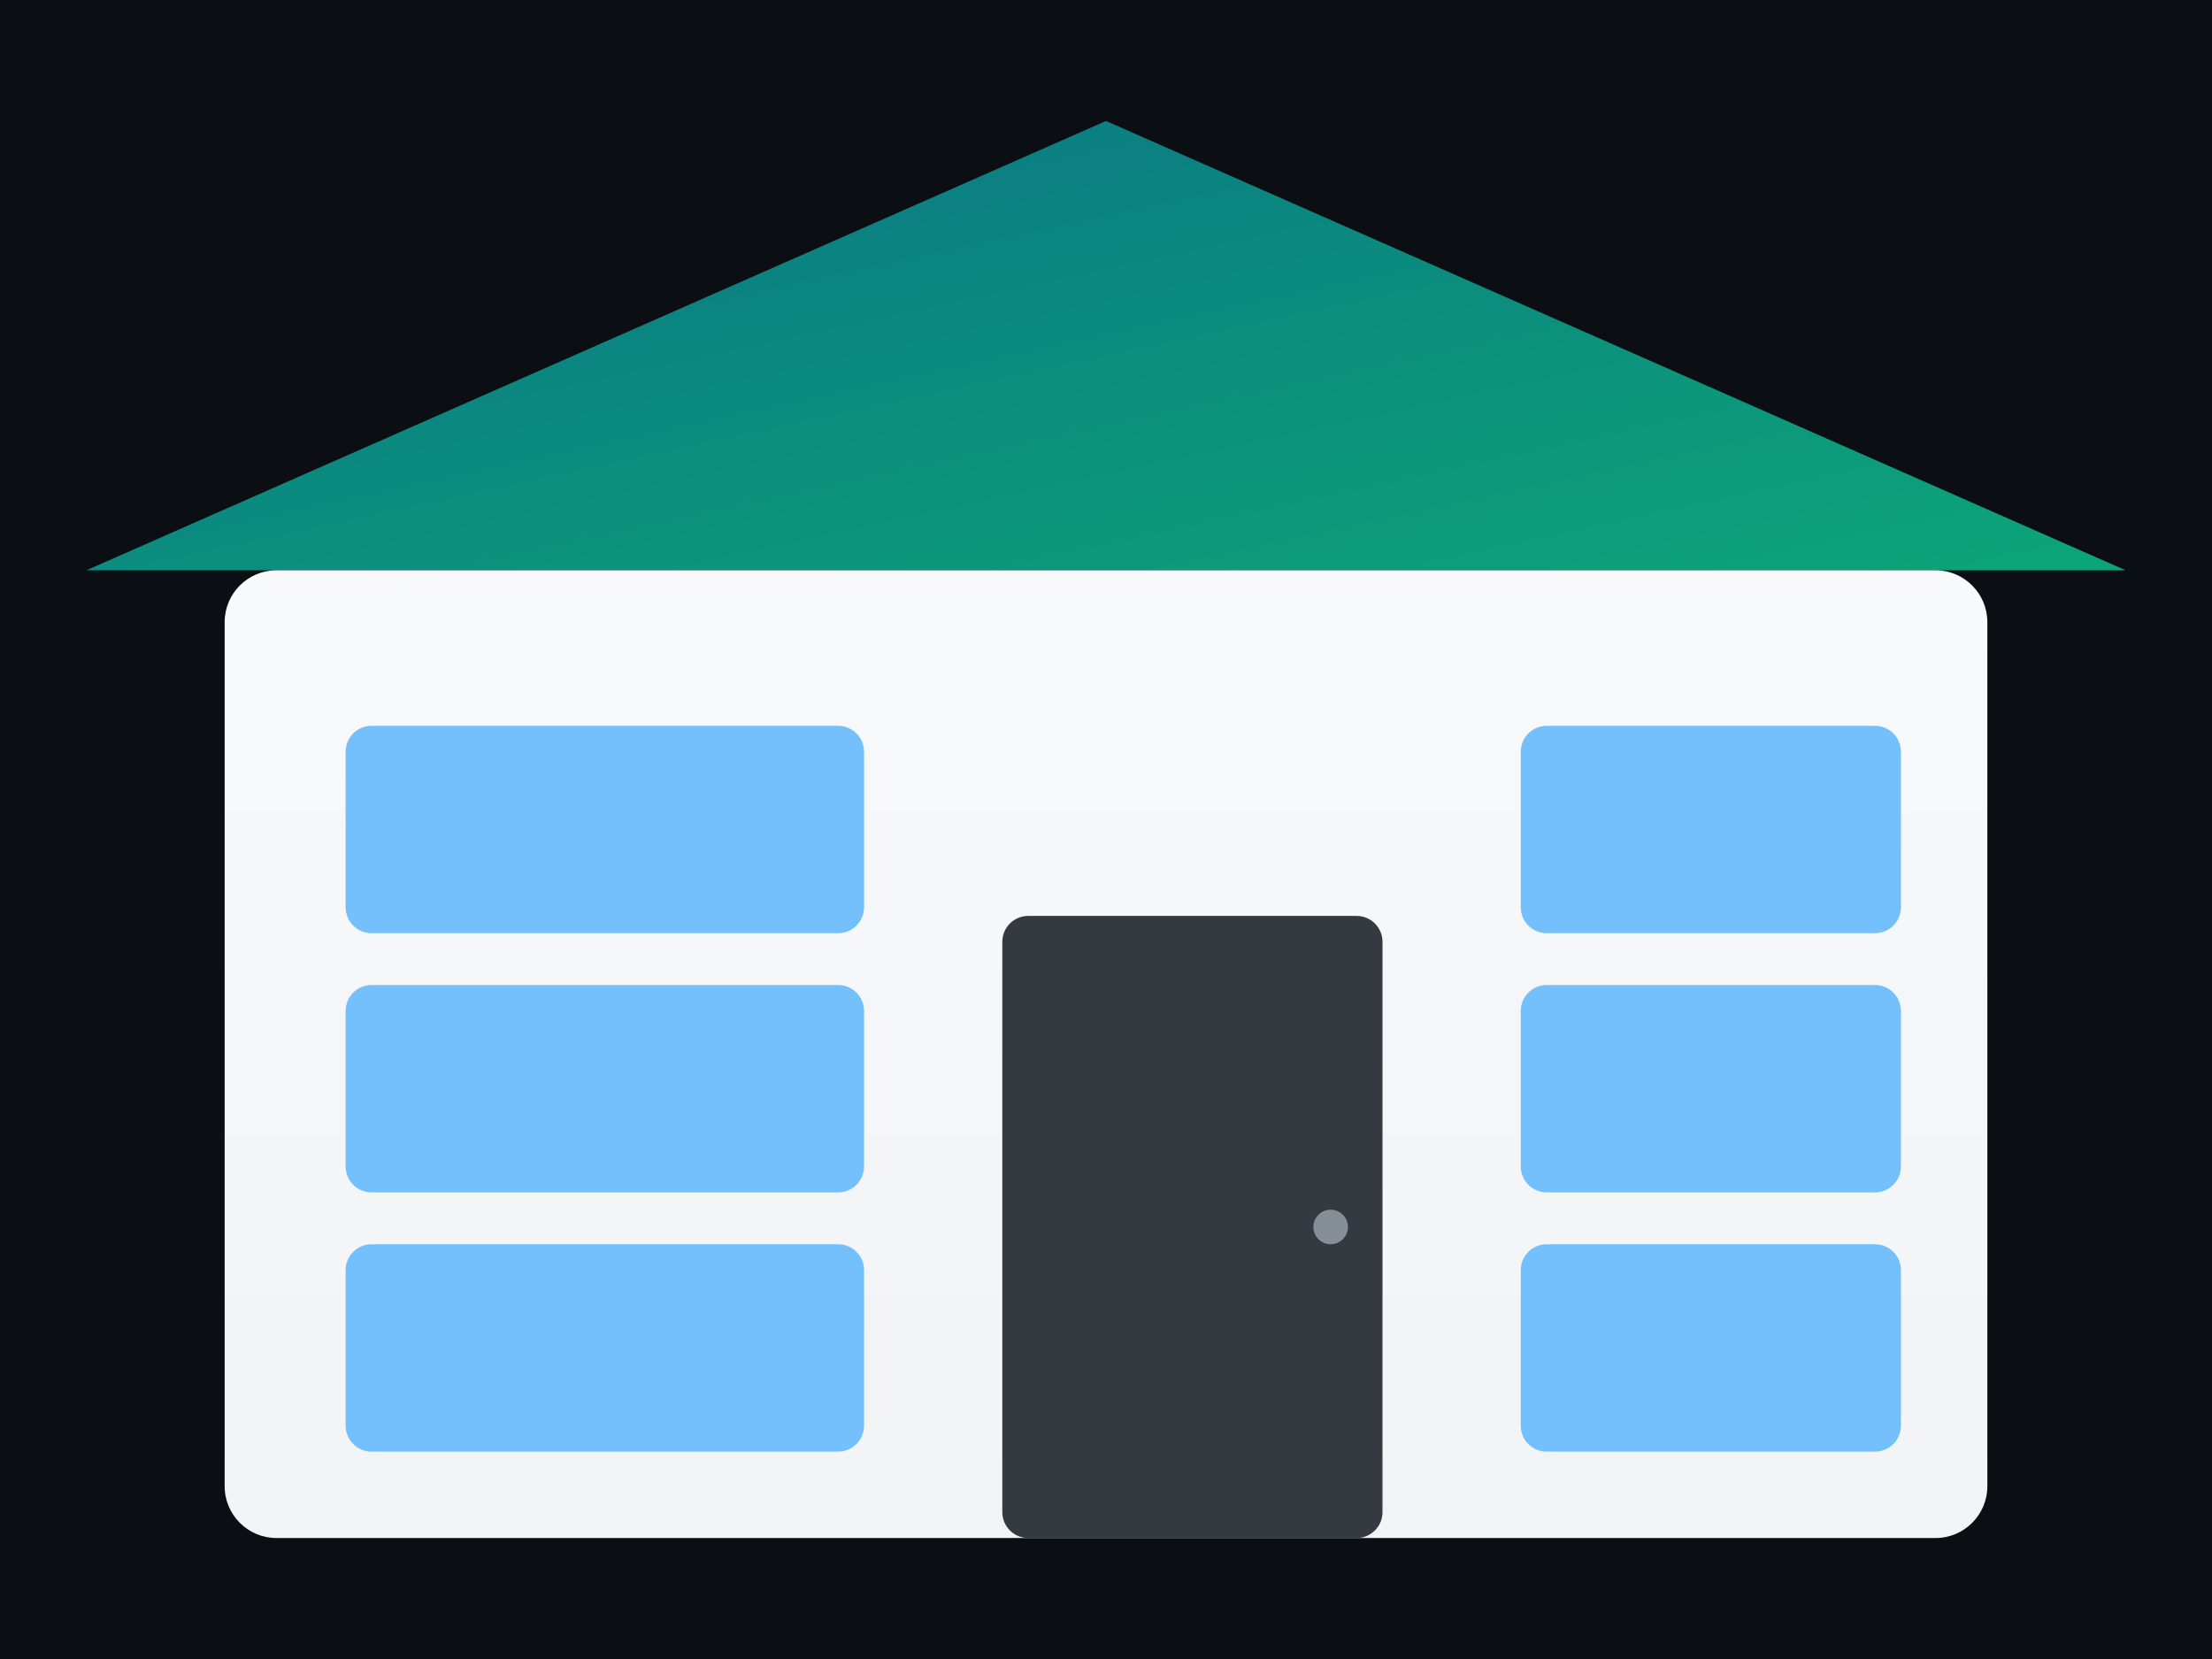
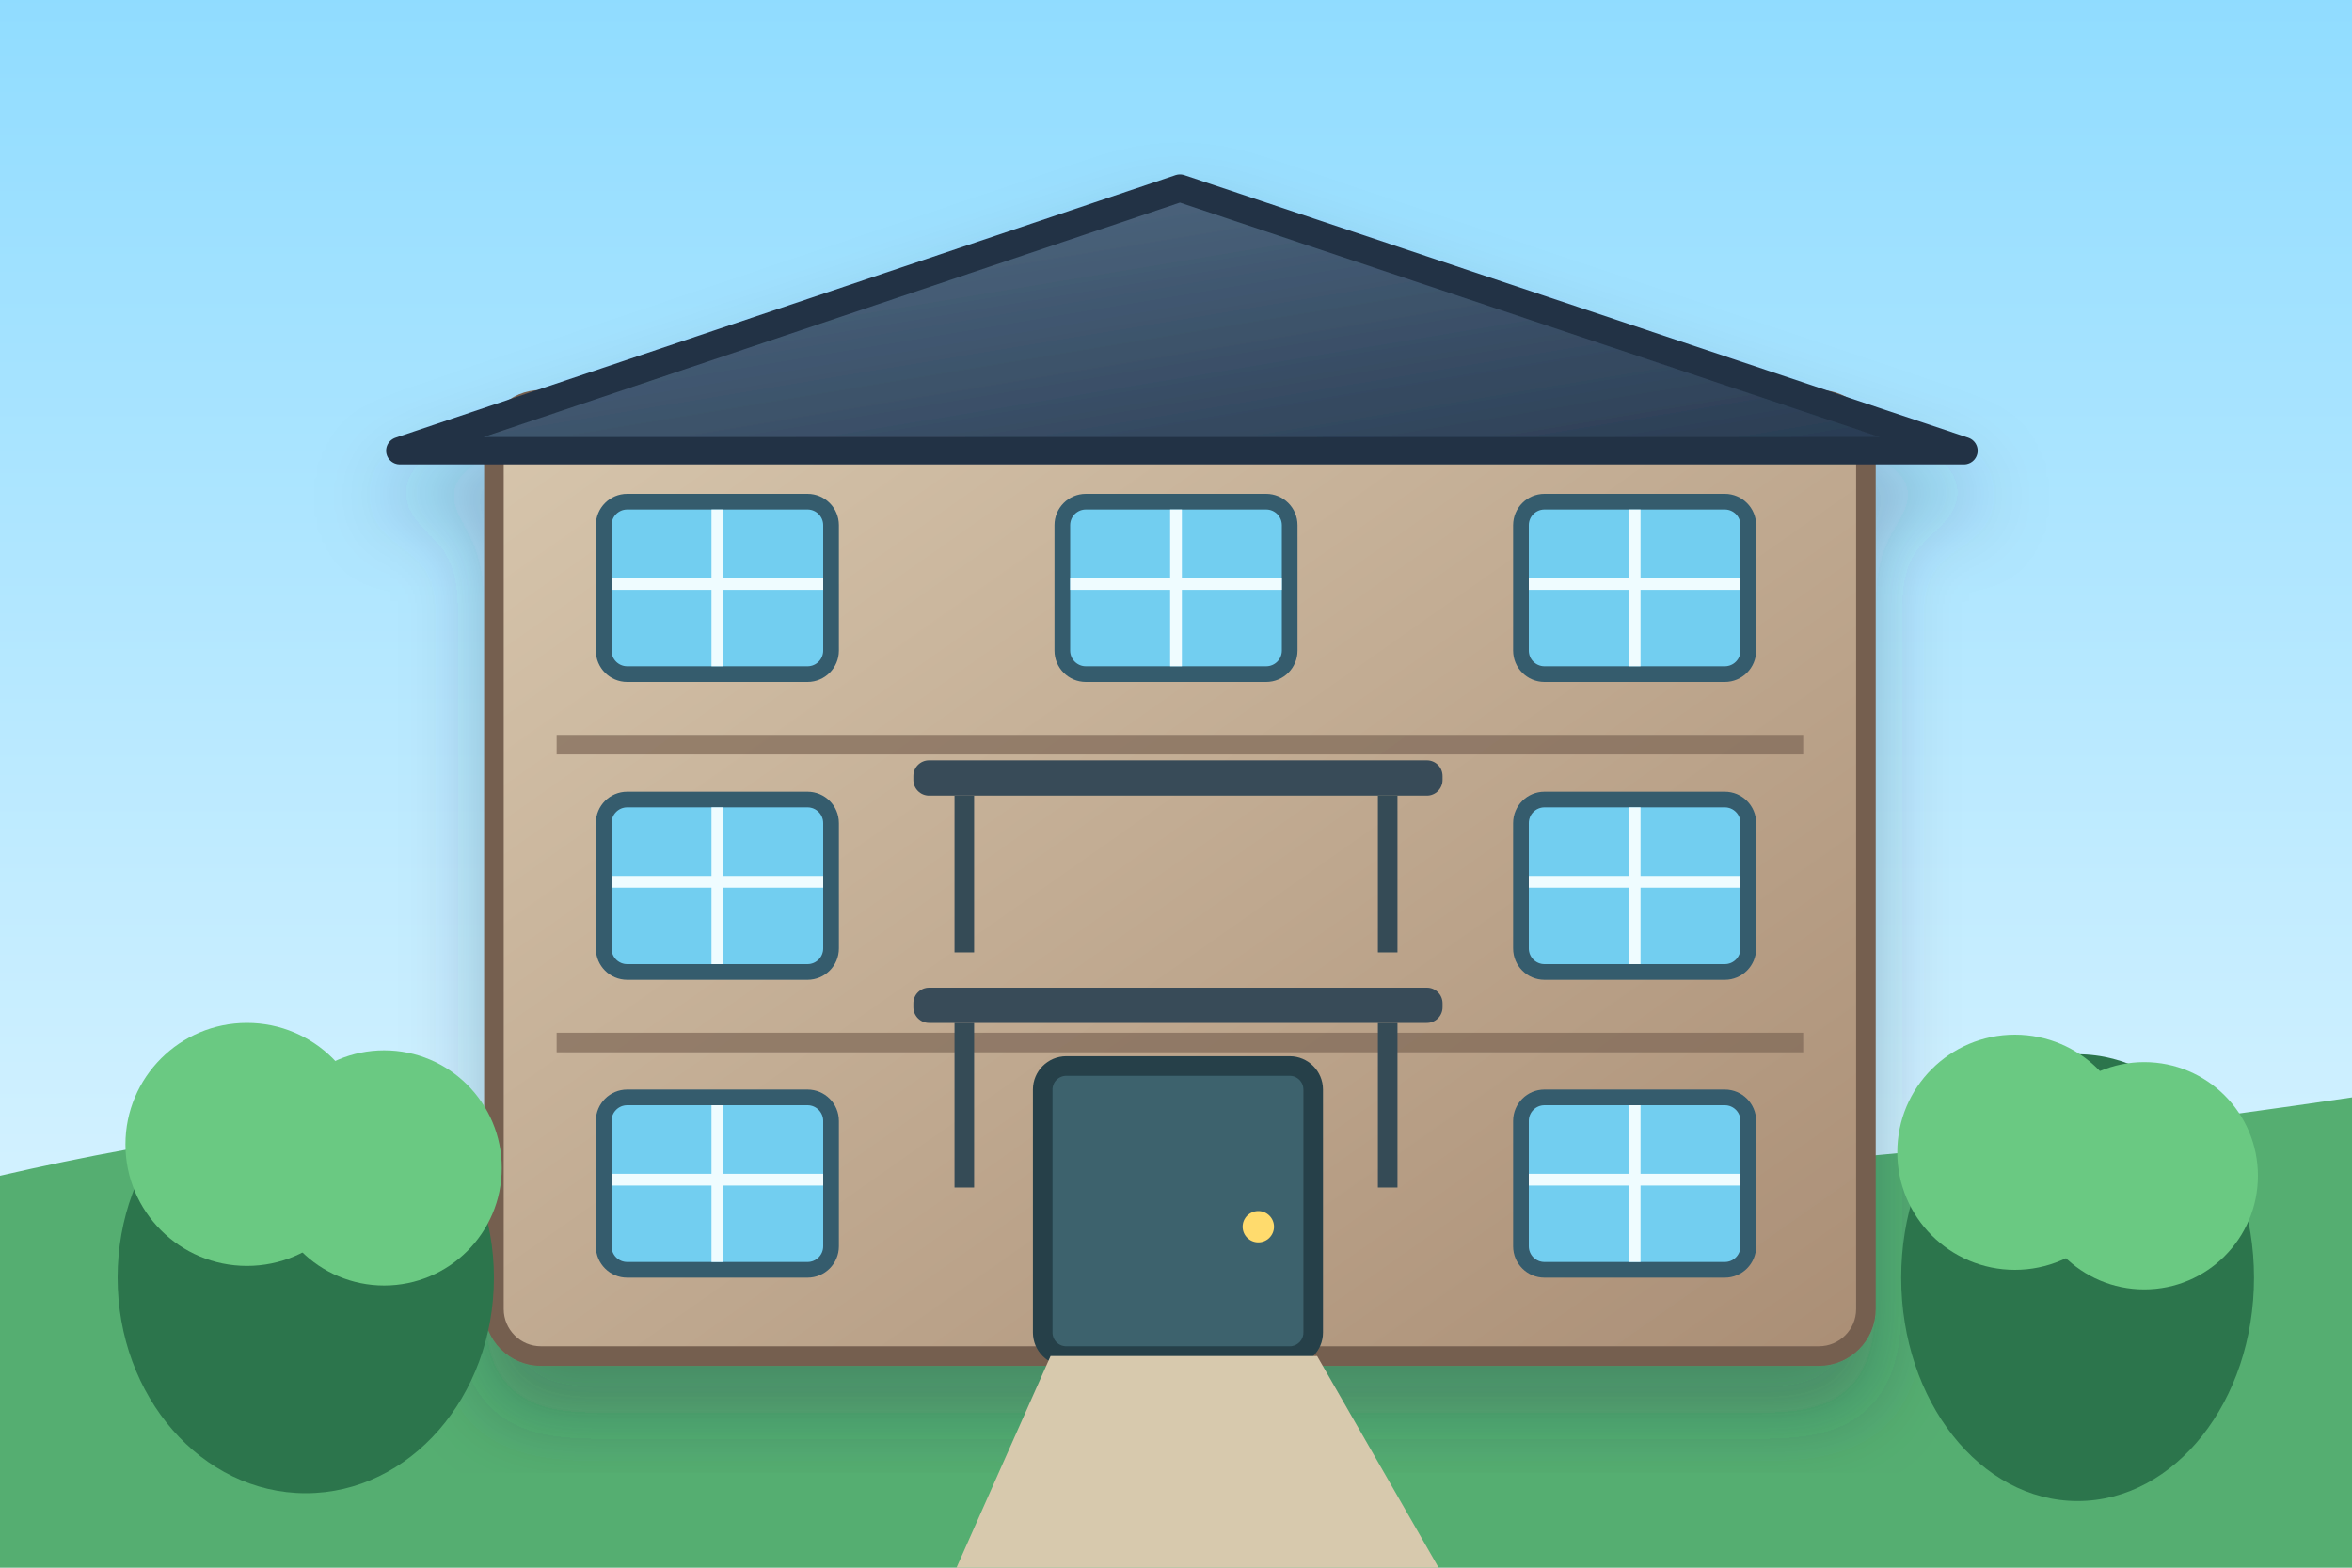
- <svg xmlns="http://www.w3.org/2000/svg" viewBox="0 0 256 192" width="256" height="192">
+ <svg xmlns="http://www.w3.org/2000/svg" viewBox="0 0 600 400" role="img" aria-label="Triplex illustré">
  <defs>
-     <linearGradient id="roof3" x1="0" y1="0" x2="1" y2="1">
-       <stop offset="0%" stop-color="#0b7285" />
-       <stop offset="100%" stop-color="#0ca678" />
+     <linearGradient id="sky" x1="0" y1="0" x2="0" y2="1">
+       <stop stop-color="#90dcff" />
+       <stop offset="1" stop-color="#e8f8ff" />
    </linearGradient>
-     <linearGradient id="wall3" x1="0" y1="0" x2="0" y2="1">
-       <stop offset="0%" stop-color="#f8f9fa" />
-       <stop offset="100%" stop-color="#f1f3f5" />
+     <linearGradient id="stone" x1="0" y1="0" x2="1" y2="1">
+       <stop stop-color="#d7c6ad" />
+       <stop offset="1" stop-color="#aa8e75" />
    </linearGradient>
+     <linearGradient id="roof" x1="0" y1="0" x2="1" y2="1">
+       <stop stop-color="#55708a" />
+       <stop offset="1" stop-color="#283a50" />
+     </linearGradient>
+     <filter id="s">
+       <feDropShadow dx="0" dy="12" stdDeviation="10" flood-color="#17324a" flood-opacity=".28" />
+     </filter>
  </defs>
-   <rect x="0" y="0" width="256" height="192" fill="#0b0f14" />
-   <g transform="translate(10,14)">
-     <polygon points="118,0 0,52 236,52" fill="url(#roof3)" />
-     <rect x="16" y="52" width="204" height="112" rx="6" fill="url(#wall3)" />
-     <rect x="30" y="70" width="60" height="24" rx="3" fill="#74c0fc" />
-     <rect x="166" y="70" width="44" height="24" rx="3" fill="#74c0fc" />
-     <rect x="30" y="100" width="60" height="24" rx="3" fill="#74c0fc" />
-     <rect x="166" y="100" width="44" height="24" rx="3" fill="#74c0fc" />
-     <rect x="30" y="130" width="60" height="24" rx="3" fill="#74c0fc" />
-     <rect x="166" y="130" width="44" height="24" rx="3" fill="#74c0fc" />
-     <rect x="106" y="92" width="44" height="72" rx="3" fill="#343a40" />
-     <circle cx="144" cy="128" r="2" fill="#868e96" />
+   <rect width="600" height="400" fill="url(#sky)" />
+   <path d="M0 300q130-30 250-8t350-12v120H0Z" fill="#55ae71" />
+   <g filter="url(#s)">
+     <rect x="126" y="102" width="350" height="244" rx="12" fill="url(#stone)" stroke="#755f50" stroke-width="5" />
+     <path d="M102 115 301 48 501 115Z" fill="url(#roof)" stroke="#223245" stroke-width="7" stroke-linejoin="round" />
+     <path d="M142 190h318M142 266h318" stroke="#7d6756" stroke-width="5" opacity=".7" />
+     <g fill="#72cef0" stroke="#345b6d" stroke-width="4">
+       <rect x="154" y="128" width="58" height="44" rx="6" />
+       <rect x="271" y="128" width="58" height="44" rx="6" />
+       <rect x="388" y="128" width="58" height="44" rx="6" />
+       <rect x="154" y="204" width="58" height="44" rx="6" />
+       <rect x="388" y="204" width="58" height="44" rx="6" />
+       <rect x="154" y="280" width="58" height="44" rx="6" />
+       <rect x="388" y="280" width="58" height="44" rx="6" />
+     </g>
+     <g stroke="#effcff" stroke-width="3">
+       <path d="M183 130v40M156 149h54M300 130v40M273 149h54M417 130v40M390 149h54M183 206v40M156 225h54M417 206v40M390 225h54M183 282v40M156 301h54M417 282v40M390 301h54" />
+     </g>
+     <rect x="266" y="272" width="69" height="74" rx="6" fill="#3e626d" stroke="#25414a" stroke-width="5" />
+     <circle cx="321" cy="313" r="4" fill="#ffdb6d" />
+     <g fill="#374b58">
+       <rect x="233" y="194" width="135" height="9" rx="4" />
+       <rect x="233" y="252" width="135" height="9" rx="4" />
+     </g>
+     <g stroke="#344b57" stroke-width="5">
+       <path d="M246 203v40M354 203v40M246 261v42M354 261v42" />
+     </g>
+   </g>
+   <path d="M268 346 244 400h123l-31-54Z" fill="#d7c9ad" />
+   <g fill="#2c754c">
+     <ellipse cx="78" cy="326" rx="48" ry="55" />
+     <ellipse cx="530" cy="326" rx="45" ry="57" />
+   </g>
+   <g fill="#6ac982">
+     <circle cx="63" cy="292" r="31" />
+     <circle cx="98" cy="298" r="30" />
+     <circle cx="514" cy="294" r="30" />
+     <circle cx="547" cy="300" r="29" />
  </g>
</svg>
